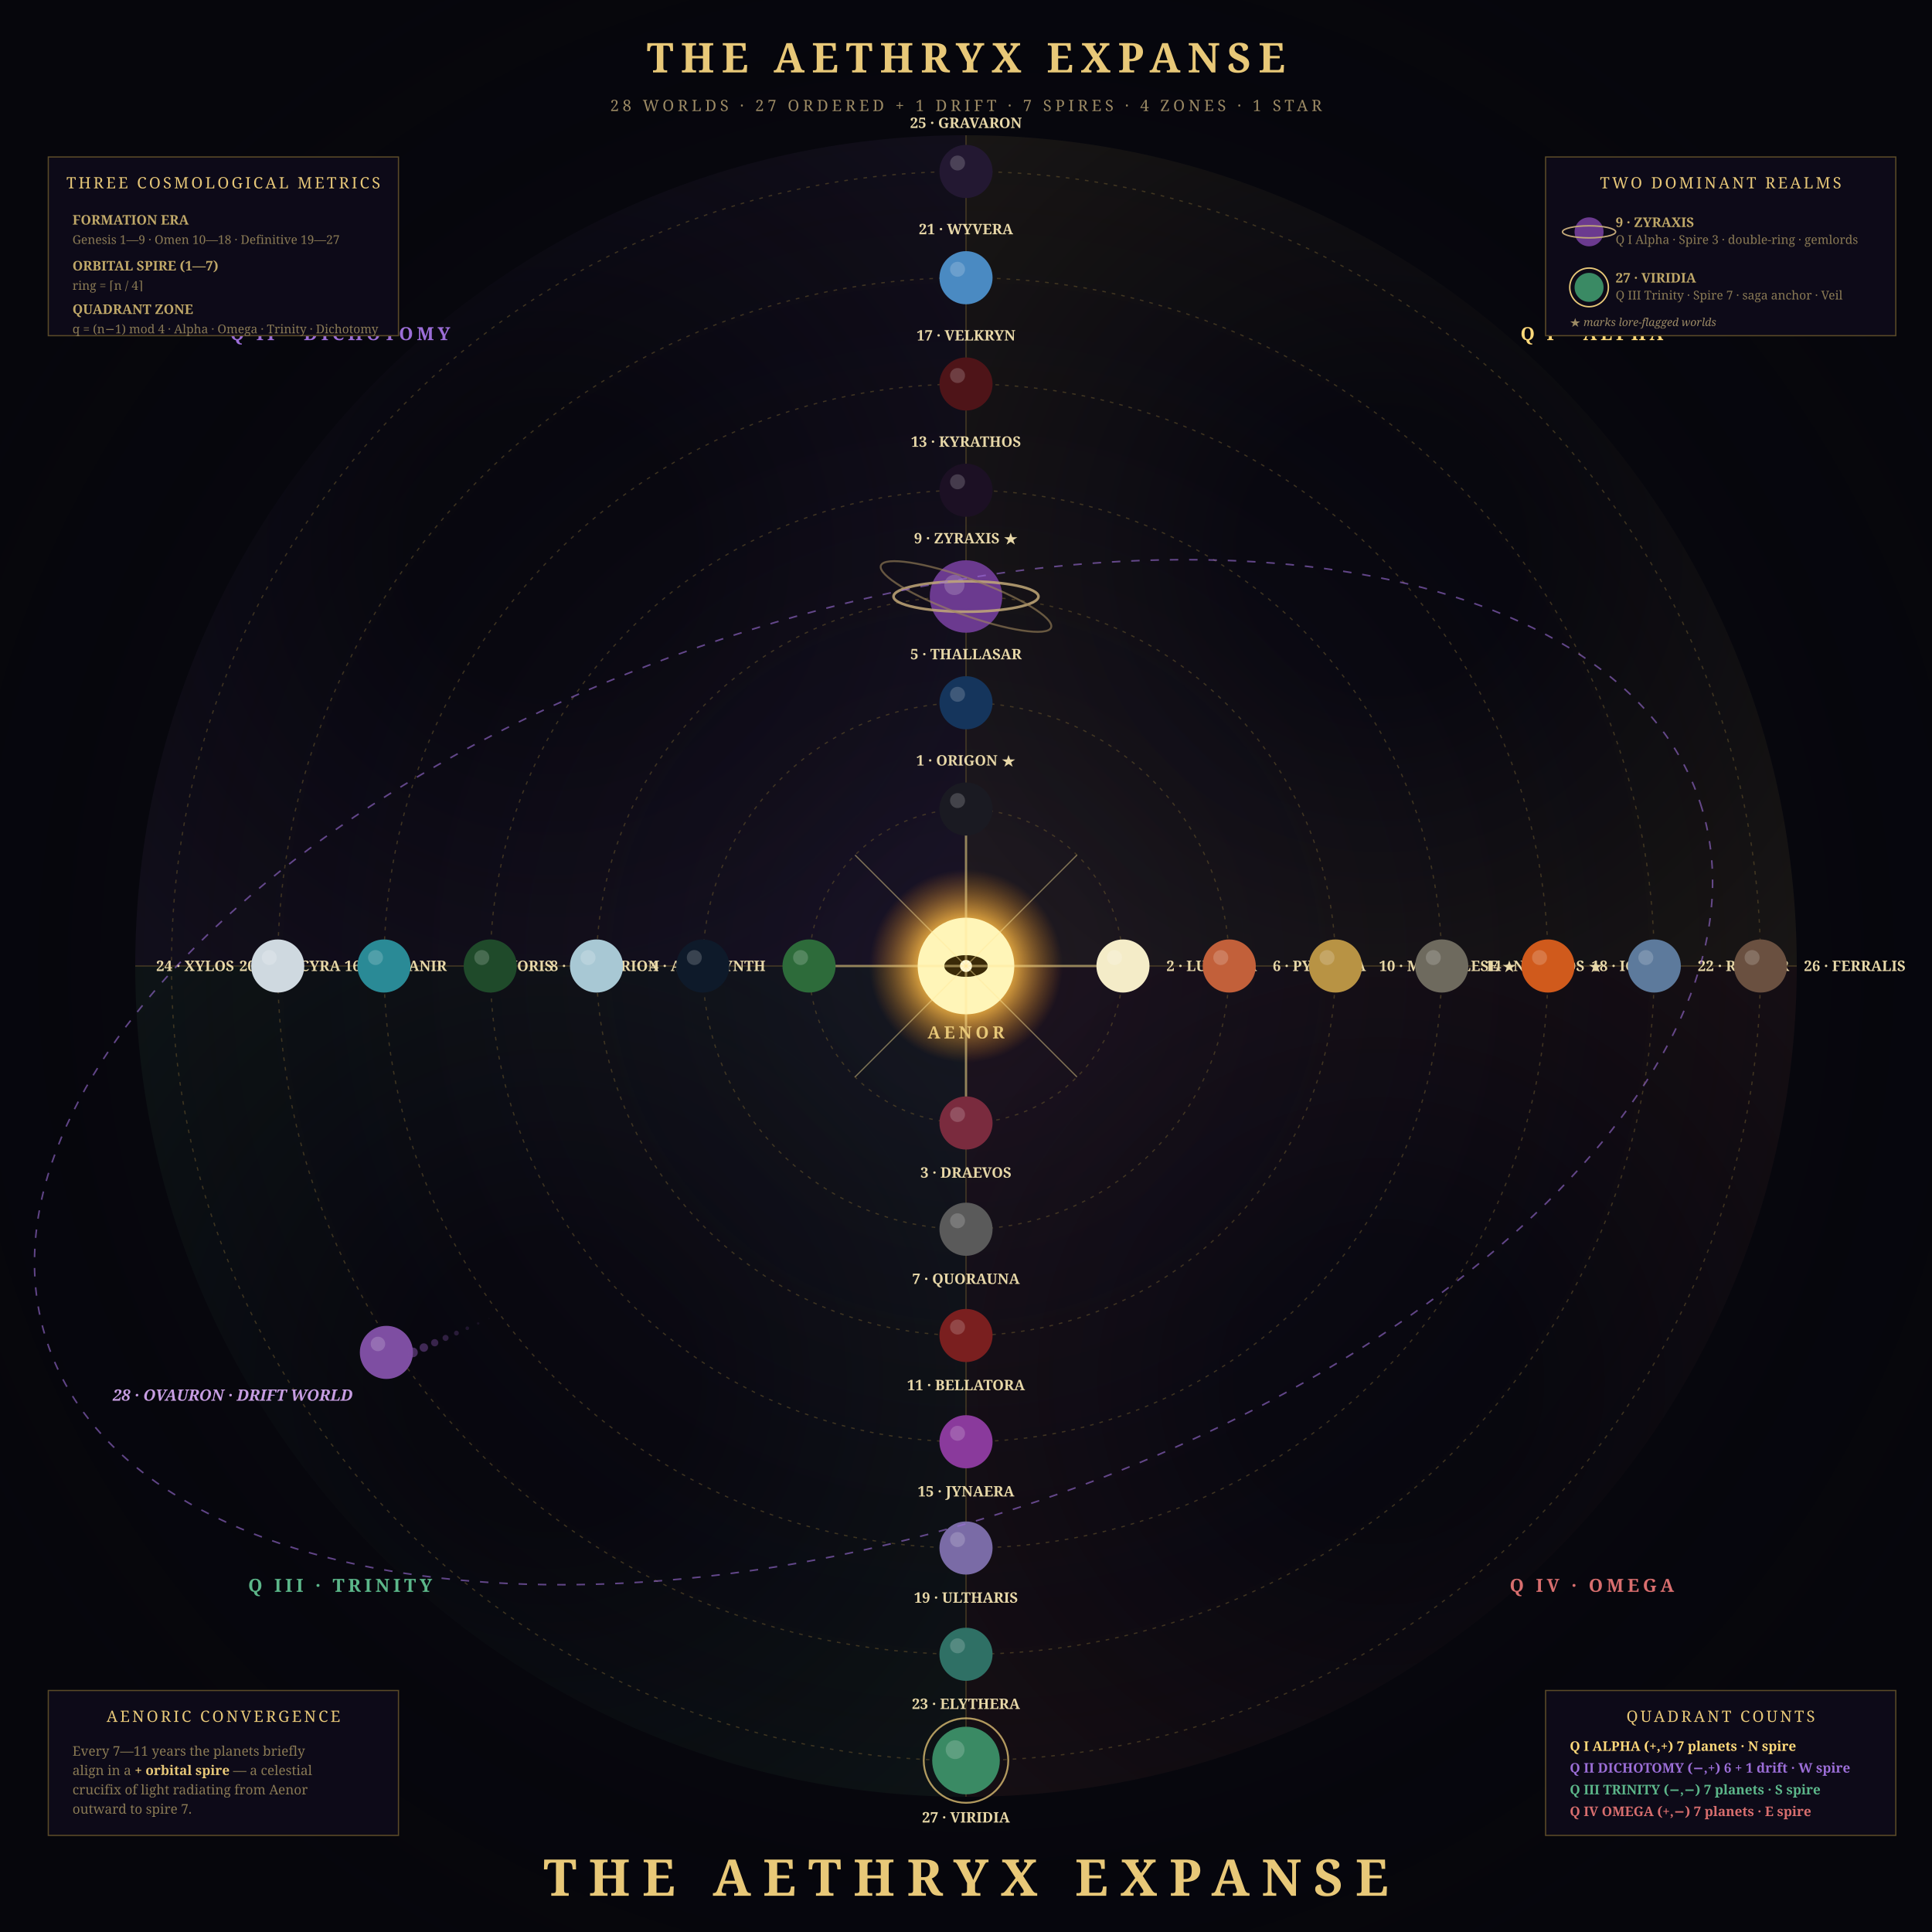
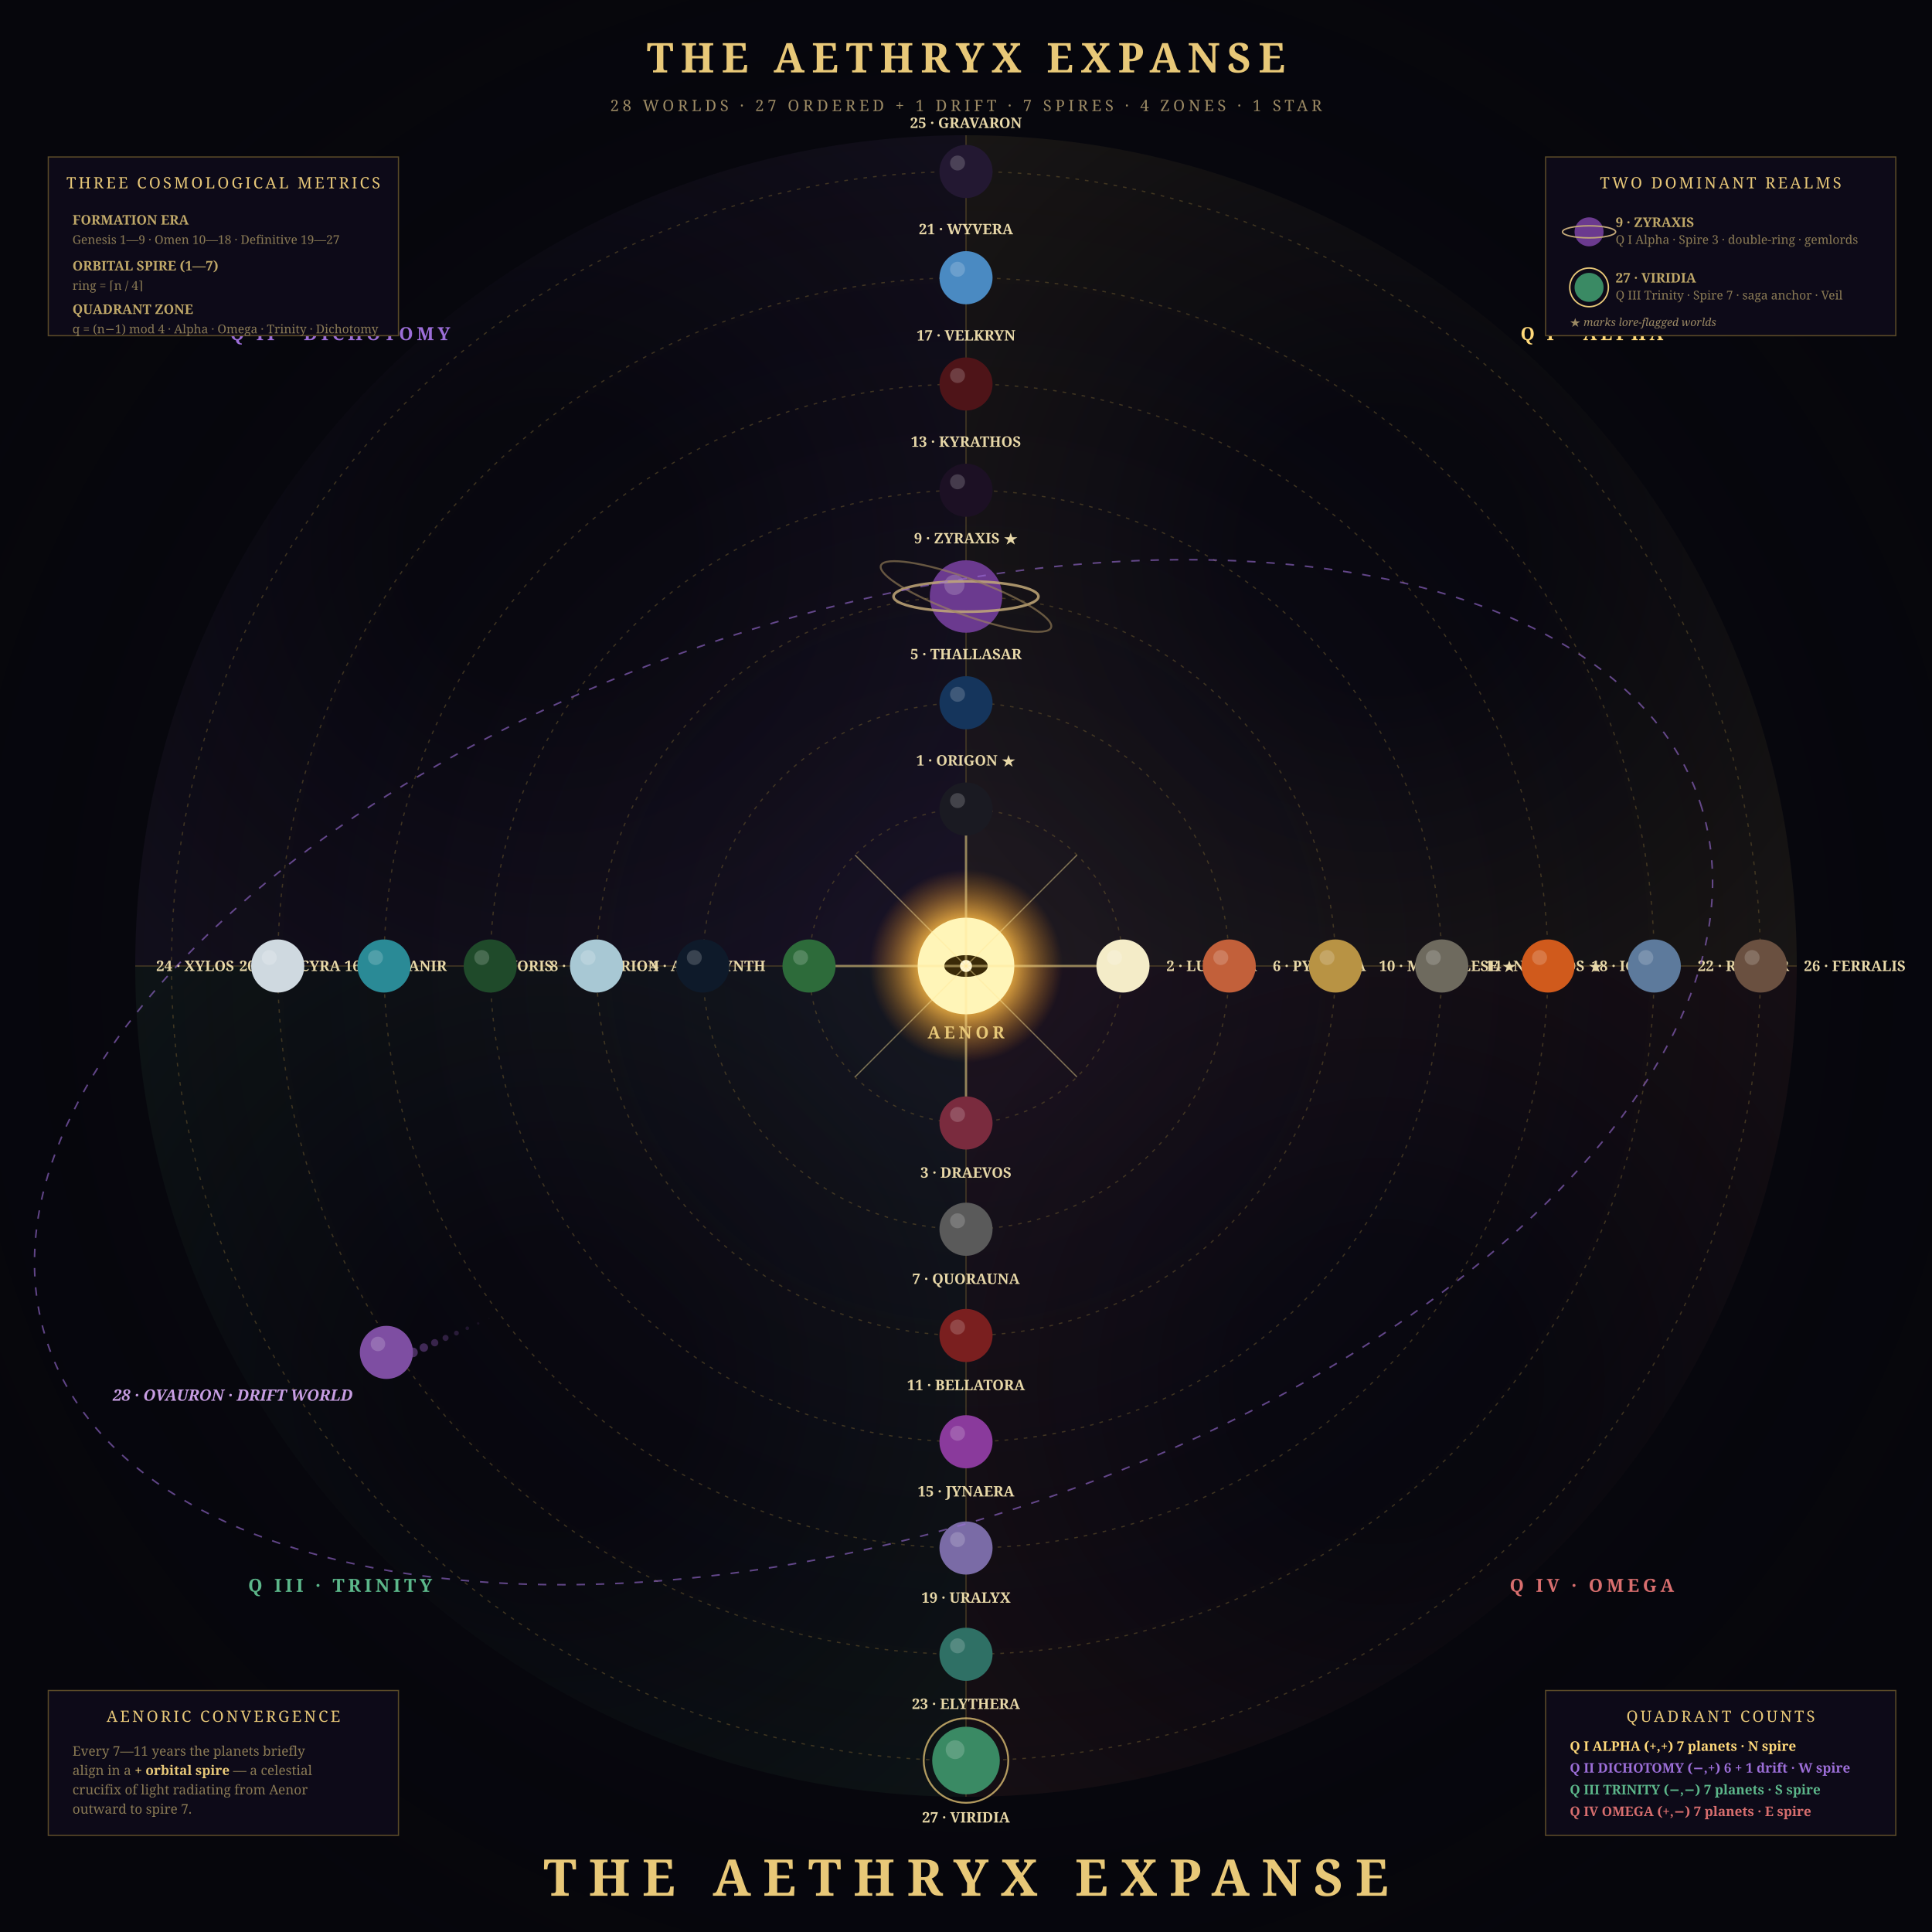
<svg xmlns="http://www.w3.org/2000/svg" viewBox="0 0 1600 1600" font-family="Georgia, serif">
  <defs>
    <radialGradient id="bg" cx="50%" cy="50%" r="60%">
      <stop offset="0%" stop-color="#1a1426" stop-opacity="0.6" />
      <stop offset="100%" stop-color="#06060c" stop-opacity="0" />
    </radialGradient>
    <radialGradient id="sun" cx="50%" cy="50%" r="50%">
      <stop offset="0%" stop-color="#fff7cc" />
      <stop offset="40%" stop-color="#ffc14a" />
      <stop offset="100%" stop-color="#c2701c" stop-opacity="0.0" />
    </radialGradient>
    <radialGradient id="q-alpha" cx="50%" cy="50%" r="80%">
      <stop offset="20%" stop-color="#ffd97a" stop-opacity="0" />
      <stop offset="100%" stop-color="#ffd97a" stop-opacity="0.08" />
    </radialGradient>
    <radialGradient id="q-dichotomy" cx="50%" cy="50%" r="80%">
      <stop offset="20%" stop-color="#9c6ed8" stop-opacity="0" />
      <stop offset="100%" stop-color="#9c6ed8" stop-opacity="0.08" />
    </radialGradient>
    <radialGradient id="q-trinity" cx="50%" cy="50%" r="80%">
      <stop offset="20%" stop-color="#5cb78a" stop-opacity="0" />
      <stop offset="100%" stop-color="#5cb78a" stop-opacity="0.08" />
    </radialGradient>
    <radialGradient id="q-omega" cx="50%" cy="50%" r="80%">
      <stop offset="20%" stop-color="#d86e6e" stop-opacity="0" />
      <stop offset="100%" stop-color="#d86e6e" stop-opacity="0.08" />
    </radialGradient>
  </defs>
  <rect width="1600" height="1600" fill="#06060c" />
  <rect width="1600" height="1600" fill="url(#bg)" />
  <path d="M 800 800 L 800.0 112.0 A 688 688 0 0 1 1488.0 800.0 Z" fill="url(#q-alpha)" />
  <path d="M 800 800 L 1488.0 800.0 A 688 688 0 0 1 800.0 1488.0 Z" fill="url(#q-omega)" />
  <path d="M 800 800 L 800.0 1488.0 A 688 688 0 0 1 112.0 800.0 Z" fill="url(#q-trinity)" />
  <path d="M 800 800 L 112.0 800.0 A 688 688 0 0 1 800.0 112.0 Z" fill="url(#q-dichotomy)" />
  <line x1="800" y1="800" x2="800.0" y2="112.0" stroke="#5a4a28" stroke-width="1" opacity="0.7" />
  <line x1="800" y1="800" x2="1488.0" y2="800.0" stroke="#5a4a28" stroke-width="1" opacity="0.7" />
  <line x1="800" y1="800" x2="800.0" y2="1488.0" stroke="#5a4a28" stroke-width="1" opacity="0.7" />
  <line x1="800" y1="800" x2="112.0" y2="800.0" stroke="#5a4a28" stroke-width="1" opacity="0.7" />
  <circle cx="800" cy="800" r="130" fill="none" stroke="#5a4a28" stroke-width="1" stroke-dasharray="3,5" opacity="0.65" />
  <text x="810" y="673.0" fill="#7a6a44" font-size="10" font-style="italic">1</text>
  <circle cx="800" cy="800" r="218" fill="none" stroke="#5a4a28" stroke-width="1" stroke-dasharray="3,5" opacity="0.65" />
  <text x="810" y="585.0" fill="#7a6a44" font-size="10" font-style="italic">2</text>
  <circle cx="800" cy="800" r="306" fill="none" stroke="#5a4a28" stroke-width="1" stroke-dasharray="3,5" opacity="0.65" />
  <text x="810" y="497.0" fill="#7a6a44" font-size="10" font-style="italic">3</text>
  <circle cx="800" cy="800" r="394" fill="none" stroke="#5a4a28" stroke-width="1" stroke-dasharray="3,5" opacity="0.65" />
  <text x="810" y="409.0" fill="#7a6a44" font-size="10" font-style="italic">4</text>
  <circle cx="800" cy="800" r="482" fill="none" stroke="#5a4a28" stroke-width="1" stroke-dasharray="3,5" opacity="0.65" />
  <text x="810" y="321.0" fill="#7a6a44" font-size="10" font-style="italic">5</text>
  <circle cx="800" cy="800" r="570" fill="none" stroke="#5a4a28" stroke-width="1" stroke-dasharray="3,5" opacity="0.65" />
  <text x="810" y="233.0" fill="#7a6a44" font-size="10" font-style="italic">6</text>
  <circle cx="800" cy="800" r="658" fill="none" stroke="#5a4a28" stroke-width="1" stroke-dasharray="3,5" opacity="0.65" />
  <text x="810" y="145.0" fill="#7a6a44" font-size="10" font-style="italic">7</text>
  <circle cx="800" cy="800" r="80" fill="url(#sun)" />
  <circle cx="800" cy="800" r="40" fill="#fff5b8" />
  <ellipse cx="800" cy="800" rx="18" ry="9" fill="#3a2a08" />
  <circle cx="800" cy="800" r="5" fill="#fff7d8" />
  <line x1="930.0" y1="800.0" x2="670.0" y2="800.0" stroke="#ffe79a" stroke-width="2" opacity="0.45" />
  <line x1="800.0" y1="930.0" x2="800.0" y2="670.0" stroke="#ffe79a" stroke-width="2" opacity="0.45" />
  <line x1="891.9" y1="891.9" x2="708.1" y2="708.1" stroke="#ffe79a" stroke-width="1" opacity="0.45" />
  <line x1="708.1" y1="891.9" x2="891.9" y2="708.1" stroke="#ffe79a" stroke-width="1" opacity="0.45" />
  <text x="800" y="860" text-anchor="middle" fill="#e8c878" font-size="14" font-weight="bold" letter-spacing="3">AENOR</text>
  <circle cx="800.0" cy="670.0" r="22" fill="#1a1a22" />
  <circle cx="793.0" cy="663.0" r="6.2" fill="white" opacity="0.18" />
  <text x="800.0" y="634.0" text-anchor="middle" dominant-baseline="auto" fill="#e8d8a8" font-size="12" font-weight="bold">1 · ORIGON ★</text>
  <circle cx="930.0" cy="800.0" r="22" fill="#f4ecc8" />
  <circle cx="923.0" cy="793.0" r="6.2" fill="white" opacity="0.18" />
  <text x="966.0" y="800.0" text-anchor="start" dominant-baseline="middle" fill="#e8d8a8" font-size="12" font-weight="bold">2 · LUMERIA</text>
  <circle cx="800.0" cy="930.0" r="22" fill="#7a2b3e" />
  <circle cx="793.0" cy="923.0" r="6.2" fill="white" opacity="0.18" />
  <text x="800.0" y="966.0" text-anchor="middle" dominant-baseline="hanging" fill="#e8d8a8" font-size="12" font-weight="bold">3 · DRAEVOS</text>
  <circle cx="670.0" cy="800.0" r="22" fill="#2d6b3a" />
  <circle cx="663.0" cy="793.0" r="6.2" fill="white" opacity="0.18" />
  <text x="634.0" y="800.0" text-anchor="end" dominant-baseline="middle" fill="#e8d8a8" font-size="12" font-weight="bold">4 · ARBORYNTH</text>
  <circle cx="800.0" cy="582.0" r="22" fill="#15355c" />
  <circle cx="793.0" cy="575.0" r="6.2" fill="white" opacity="0.18" />
  <text x="800.0" y="546.0" text-anchor="middle" dominant-baseline="auto" fill="#e8d8a8" font-size="12" font-weight="bold">5 · THALLASAR</text>
  <circle cx="1018.0" cy="800.0" r="22" fill="#c2603a" />
  <circle cx="1011.0" cy="793.0" r="6.2" fill="white" opacity="0.18" />
  <text x="1054.0" y="800.0" text-anchor="start" dominant-baseline="middle" fill="#e8d8a8" font-size="12" font-weight="bold">6 · PYRAUNA</text>
  <circle cx="800.0" cy="1018.0" r="22" fill="#5a5a5a" />
  <circle cx="793.0" cy="1011.0" r="6.2" fill="white" opacity="0.18" />
  <text x="800.0" y="1054.0" text-anchor="middle" dominant-baseline="hanging" fill="#e8d8a8" font-size="12" font-weight="bold">7 · QUORAUNA</text>
  <circle cx="582.0" cy="800.0" r="22" fill="#0e1a2a" />
  <circle cx="575.0" cy="793.0" r="6.2" fill="white" opacity="0.18" />
  <text x="546.0" y="800.0" text-anchor="end" dominant-baseline="middle" fill="#e8d8a8" font-size="12" font-weight="bold">8 · CYTHERION</text>
  <circle cx="800.0" cy="494.0" r="30" fill="#6b3a8f" />
  <circle cx="790.4" cy="484.4" r="8.4" fill="white" opacity="0.18" />
  <ellipse cx="800.0" cy="494.0" rx="60.0" ry="12.6" fill="none" stroke="#c2a878" stroke-width="2.2" opacity="0.85" />
  <ellipse cx="800.0" cy="494.0" rx="75.0" ry="15.0" fill="none" stroke="#a0875c" stroke-width="1.6" opacity="0.6" transform="rotate(20 800.0 494.0)" />
  <text x="800.0" y="450.0" text-anchor="middle" dominant-baseline="auto" fill="#e8d8a8" font-size="12" font-weight="bold">9 · ZYRAXIS ★</text>
  <circle cx="1106.0" cy="800.0" r="22" fill="#b89344" />
  <circle cx="1099.0" cy="793.0" r="6.2" fill="white" opacity="0.18" />
  <text x="1142.0" y="800.0" text-anchor="start" dominant-baseline="middle" fill="#e8d8a8" font-size="12" font-weight="bold">10 · MYRACLESE ★</text>
  <circle cx="800.0" cy="1106.0" r="22" fill="#7a1f1f" />
  <circle cx="793.0" cy="1099.0" r="6.2" fill="white" opacity="0.18" />
  <text x="800.0" y="1142.0" text-anchor="middle" dominant-baseline="hanging" fill="#e8d8a8" font-size="12" font-weight="bold">11 · BELLATORA</text>
  <circle cx="494.0" cy="800.0" r="22" fill="#a8c8d4" />
  <circle cx="487.0" cy="793.0" r="6.2" fill="white" opacity="0.18" />
  <text x="458.0" y="800.0" text-anchor="end" dominant-baseline="middle" fill="#e8d8a8" font-size="12" font-weight="bold">12 · YVORIS</text>
  <circle cx="800.0" cy="406.0" r="22" fill="#1c1024" />
  <circle cx="793.0" cy="399.0" r="6.2" fill="white" opacity="0.18" />
  <text x="800.0" y="370.0" text-anchor="middle" dominant-baseline="auto" fill="#e8d8a8" font-size="12" font-weight="bold">13 · KYRATHOS</text>
  <circle cx="1194.0" cy="800.0" r="22" fill="#6e6a5e" />
  <circle cx="1187.0" cy="793.0" r="6.2" fill="white" opacity="0.18" />
  <text x="1230.0" y="800.0" text-anchor="start" dominant-baseline="middle" fill="#e8d8a8" font-size="12" font-weight="bold">14 · NEXYROS ★</text>
  <circle cx="800.0" cy="1194.0" r="22" fill="#8a3a9c" />
  <circle cx="793.0" cy="1187.0" r="6.2" fill="white" opacity="0.18" />
  <text x="800.0" y="1230.0" text-anchor="middle" dominant-baseline="hanging" fill="#e8d8a8" font-size="12" font-weight="bold">15 · JYNAERA</text>
  <circle cx="406.0" cy="800.0" r="22" fill="#1f4a2a" />
  <circle cx="399.0" cy="793.0" r="6.2" fill="white" opacity="0.18" />
  <text x="370.0" y="800.0" text-anchor="end" dominant-baseline="middle" fill="#e8d8a8" font-size="12" font-weight="bold">16 · SYLVANIR</text>
  <circle cx="800.0" cy="318.0" r="22" fill="#4e1418" />
  <circle cx="793.0" cy="311.0" r="6.2" fill="white" opacity="0.18" />
  <text x="800.0" y="282.0" text-anchor="middle" dominant-baseline="auto" fill="#e8d8a8" font-size="12" font-weight="bold">17 · VELKRYN</text>
  <circle cx="1282.0" cy="800.0" r="22" fill="#d05a1c" />
  <circle cx="1275.0" cy="793.0" r="6.2" fill="white" opacity="0.18" />
  <text x="1318.0" y="800.0" text-anchor="start" dominant-baseline="middle" fill="#e8d8a8" font-size="12" font-weight="bold">18 · IGNARA</text>
  <circle cx="800.0" cy="1282.0" r="22" fill="#7a6ba6" />
  <circle cx="793.0" cy="1275.0" r="6.2" fill="white" opacity="0.18" />
-   <text x="800.0" y="1318.0" text-anchor="middle" dominant-baseline="hanging" fill="#e8d8a8" font-size="12" font-weight="bold">19 · ULTHARIS</text>
+   <text x="800.0" y="1318.0" text-anchor="middle" dominant-baseline="hanging" fill="#e8d8a8" font-size="12" font-weight="bold">19 · URALYX</text>
  <circle cx="318.0" cy="800.0" r="22" fill="#2a8a96" />
  <circle cx="311.0" cy="793.0" r="6.2" fill="white" opacity="0.18" />
  <text x="282.0" y="800.0" text-anchor="end" dominant-baseline="middle" fill="#e8d8a8" font-size="12" font-weight="bold">20 · HALCYRA</text>
  <circle cx="800.0" cy="230.0" r="22" fill="#4a8ac2" />
  <circle cx="793.0" cy="223.0" r="6.2" fill="white" opacity="0.18" />
  <text x="800.0" y="194.0" text-anchor="middle" dominant-baseline="auto" fill="#e8d8a8" font-size="12" font-weight="bold">21 · WYVERA</text>
  <circle cx="1370.0" cy="800.0" r="22" fill="#5d7a9c" />
  <circle cx="1363.0" cy="793.0" r="6.2" fill="white" opacity="0.18" />
  <text x="1406.0" y="800.0" text-anchor="start" dominant-baseline="middle" fill="#e8d8a8" font-size="12" font-weight="bold">22 · RHYZOR</text>
  <circle cx="800.0" cy="1370.0" r="22" fill="#2f7065" />
  <circle cx="793.0" cy="1363.0" r="6.2" fill="white" opacity="0.18" />
  <text x="800.0" y="1406.0" text-anchor="middle" dominant-baseline="hanging" fill="#e8d8a8" font-size="12" font-weight="bold">23 · ELYTHERA</text>
  <circle cx="230.0" cy="800.0" r="22" fill="#cfd9e0" />
  <circle cx="223.0" cy="793.0" r="6.2" fill="white" opacity="0.18" />
  <text x="194.0" y="800.0" text-anchor="end" dominant-baseline="middle" fill="#e8d8a8" font-size="12" font-weight="bold">24 · XYLOS</text>
  <circle cx="800.0" cy="142.0" r="22" fill="#231832" />
  <circle cx="793.0" cy="135.0" r="6.2" fill="white" opacity="0.18" />
  <text x="800.0" y="106.0" text-anchor="middle" dominant-baseline="auto" fill="#e8d8a8" font-size="12" font-weight="bold">25 · GRAVARON</text>
  <circle cx="1458.0" cy="800.0" r="22" fill="#6a5040" />
  <circle cx="1451.0" cy="793.0" r="6.2" fill="white" opacity="0.18" />
  <text x="1494.0" y="800.0" text-anchor="start" dominant-baseline="middle" fill="#e8d8a8" font-size="12" font-weight="bold">26 · FERRALIS</text>
  <circle cx="800.0" cy="1458.0" r="28" fill="#3a8a64" />
  <circle cx="791.0" cy="1449.0" r="7.8" fill="white" opacity="0.18" />
  <circle cx="800.0" cy="1458.0" r="35" fill="none" stroke="#e8c878" stroke-width="1.5" opacity="0.75" />
  <text x="800.0" y="1500.0" text-anchor="middle" dominant-baseline="hanging" fill="#e8d8a8" font-size="12" font-weight="bold">27 · VIRIDIA</text>
  <ellipse cx="700" cy="860" rx="720" ry="380" fill="none" stroke="#9c6ed8" stroke-width="1.3" stroke-dasharray="7,9" opacity="0.6" transform="rotate(-18 800 800)" />
  <circle cx="320" cy="1120" r="22" fill="#7e4ea2" />
  <circle cx="313" cy="1113" r="6" fill="white" opacity="0.18" />
  <circle cx="342.0" cy="1120.0" r="4.0" fill="#7e4ea2" opacity="0.55" />
  <circle cx="351.0" cy="1116.0" r="3.5" fill="#7e4ea2" opacity="0.48" />
  <circle cx="360.0" cy="1112.0" r="3.0" fill="#7e4ea2" opacity="0.41" />
  <circle cx="369.0" cy="1108.0" r="2.5" fill="#7e4ea2" opacity="0.34" />
  <circle cx="378.0" cy="1104.0" r="2.0" fill="#7e4ea2" opacity="0.28" />
  <circle cx="387.0" cy="1100.0" r="1.5" fill="#7e4ea2" opacity="0.21" />
  <circle cx="396.0" cy="1096.0" r="1.0" fill="#7e4ea2" opacity="0.14" />
  <circle cx="405.0" cy="1092.0" r="0.5" fill="#7e4ea2" opacity="0.07" />
  <text x="292" y="1160" text-anchor="end" fill="#c79de2" font-size="13" font-style="italic" font-weight="bold">28 · OVAURON · DRIFT WORLD</text>
  <text x="1318.3" y="281.7" text-anchor="middle" fill="#ffd97a" font-size="15" font-weight="bold" letter-spacing="3">Q I · ALPHA</text>
  <text x="1318.3" y="1318.3" text-anchor="middle" fill="#d86e6e" font-size="15" font-weight="bold" letter-spacing="3">Q IV · OMEGA</text>
  <text x="281.7" y="1318.3" text-anchor="middle" fill="#5cb78a" font-size="15" font-weight="bold" letter-spacing="3">Q III · TRINITY</text>
  <text x="281.7" y="281.7" text-anchor="middle" fill="#9c6ed8" font-size="15" font-weight="bold" letter-spacing="3">Q II · DICHOTOMY</text>
  <text x="800" y="60" text-anchor="middle" fill="#e8c878" font-size="34" font-weight="bold" letter-spacing="6">THE AETHRYX EXPANSE</text>
  <text x="800" y="92" text-anchor="middle" fill="#9c8a64" font-size="13" letter-spacing="3">28 WORLDS · 27 ORDERED + 1 DRIFT · 7 SPIRES · 4 ZONES · 1 STAR</text>
  <g transform="translate(40, 130)">
    <rect width="290" height="148" fill="#0d0a18" stroke="#5a4a28" stroke-width="1" />
    <text x="145" y="26" text-anchor="middle" fill="#e8c878" font-size="13" letter-spacing="2">THREE COSMOLOGICAL METRICS</text>
    <text x="20" y="56" fill="#c0a868" font-size="11" font-weight="bold">FORMATION ERA</text>
    <text x="20" y="72" fill="#8a7a54" font-size="10">Genesis 1—9 · Omen 10—18 · Definitive 19—27</text>
    <text x="20" y="94" fill="#c0a868" font-size="11" font-weight="bold">ORBITAL SPIRE (1—7)</text>
    <text x="20" y="110" fill="#8a7a54" font-size="10">ring = ⌈n / 4⌉</text>
    <text x="20" y="130" fill="#c0a868" font-size="11" font-weight="bold">QUADRANT ZONE</text>
    <text x="20" y="146" fill="#8a7a54" font-size="10">q = (n−1) mod 4 · Alpha · Omega · Trinity · Dichotomy</text>
  </g>
  <g transform="translate(1280, 130)">
    <rect width="290" height="148" fill="#0d0a18" stroke="#5a4a28" stroke-width="1" />
    <text x="145" y="26" text-anchor="middle" fill="#e8c878" font-size="13" letter-spacing="2">TWO DOMINANT REALMS</text>
    <circle cx="36" cy="62" r="12" fill="#6b3a8f" />
    <ellipse cx="36" cy="62" rx="22" ry="5" fill="none" stroke="#c2a878" stroke-width="1.2" />
    <text x="58" y="58" fill="#c0a868" font-size="11" font-weight="bold">9 · ZYRAXIS</text>
    <text x="58" y="72" fill="#8a7a54" font-size="10">Q I Alpha · Spire 3 · double-ring · gemlords</text>
    <circle cx="36" cy="108" r="12" fill="#3a8a64" />
    <circle cx="36" cy="108" r="16" fill="none" stroke="#e8c878" stroke-width="1.2" />
    <text x="58" y="104" fill="#c0a868" font-size="11" font-weight="bold">27 · VIRIDIA</text>
    <text x="58" y="118" fill="#8a7a54" font-size="10">Q III Trinity · Spire 7 · saga anchor · Veil</text>
    <text x="20" y="140" fill="#9c8a64" font-size="9" font-style="italic">★ marks lore-flagged worlds</text>
  </g>
  <g transform="translate(40, 1400)">
    <rect width="290" height="120" fill="#0d0a18" stroke="#5a4a28" stroke-width="1" />
    <text x="145" y="26" text-anchor="middle" fill="#e8c878" font-size="13" letter-spacing="2">AENORIC CONVERGENCE</text>
    <text x="20" y="54" fill="#8a7a54" font-size="11">Every 7—11 years the planets briefly</text>
    <text x="20" y="70" fill="#8a7a54" font-size="11">align in a <tspan fill="#e8c878" font-weight="bold">+ orbital spire</tspan> — a celestial</text>
    <text x="20" y="86" fill="#8a7a54" font-size="11">crucifix of light radiating from Aenor</text>
    <text x="20" y="102" fill="#8a7a54" font-size="11">outward to spire 7.</text>
  </g>
  <g transform="translate(1280, 1400)">
    <rect width="290" height="120" fill="#0d0a18" stroke="#5a4a28" stroke-width="1" />
    <text x="145" y="26" text-anchor="middle" fill="#e8c878" font-size="13" letter-spacing="2">QUADRANT COUNTS</text>
    <text x="20" y="50" fill="#ffd97a" font-size="11" font-weight="bold">Q I  ALPHA      (+,+)  7 planets · N spire</text>
    <text x="20" y="68" fill="#9c6ed8" font-size="11" font-weight="bold">Q II  DICHOTOMY (−,+)  6 + 1 drift · W spire</text>
    <text x="20" y="86" fill="#5cb78a" font-size="11" font-weight="bold">Q III TRINITY   (−,−)  7 planets · S spire</text>
    <text x="20" y="104" fill="#d86e6e" font-size="11" font-weight="bold">Q IV  OMEGA     (+,−)  7 planets · E spire</text>
  </g>
  <text x="800" y="1570" text-anchor="middle" fill="#e8c878" font-size="42" font-weight="bold" letter-spacing="10">THE AETHRYX EXPANSE</text>
</svg>
